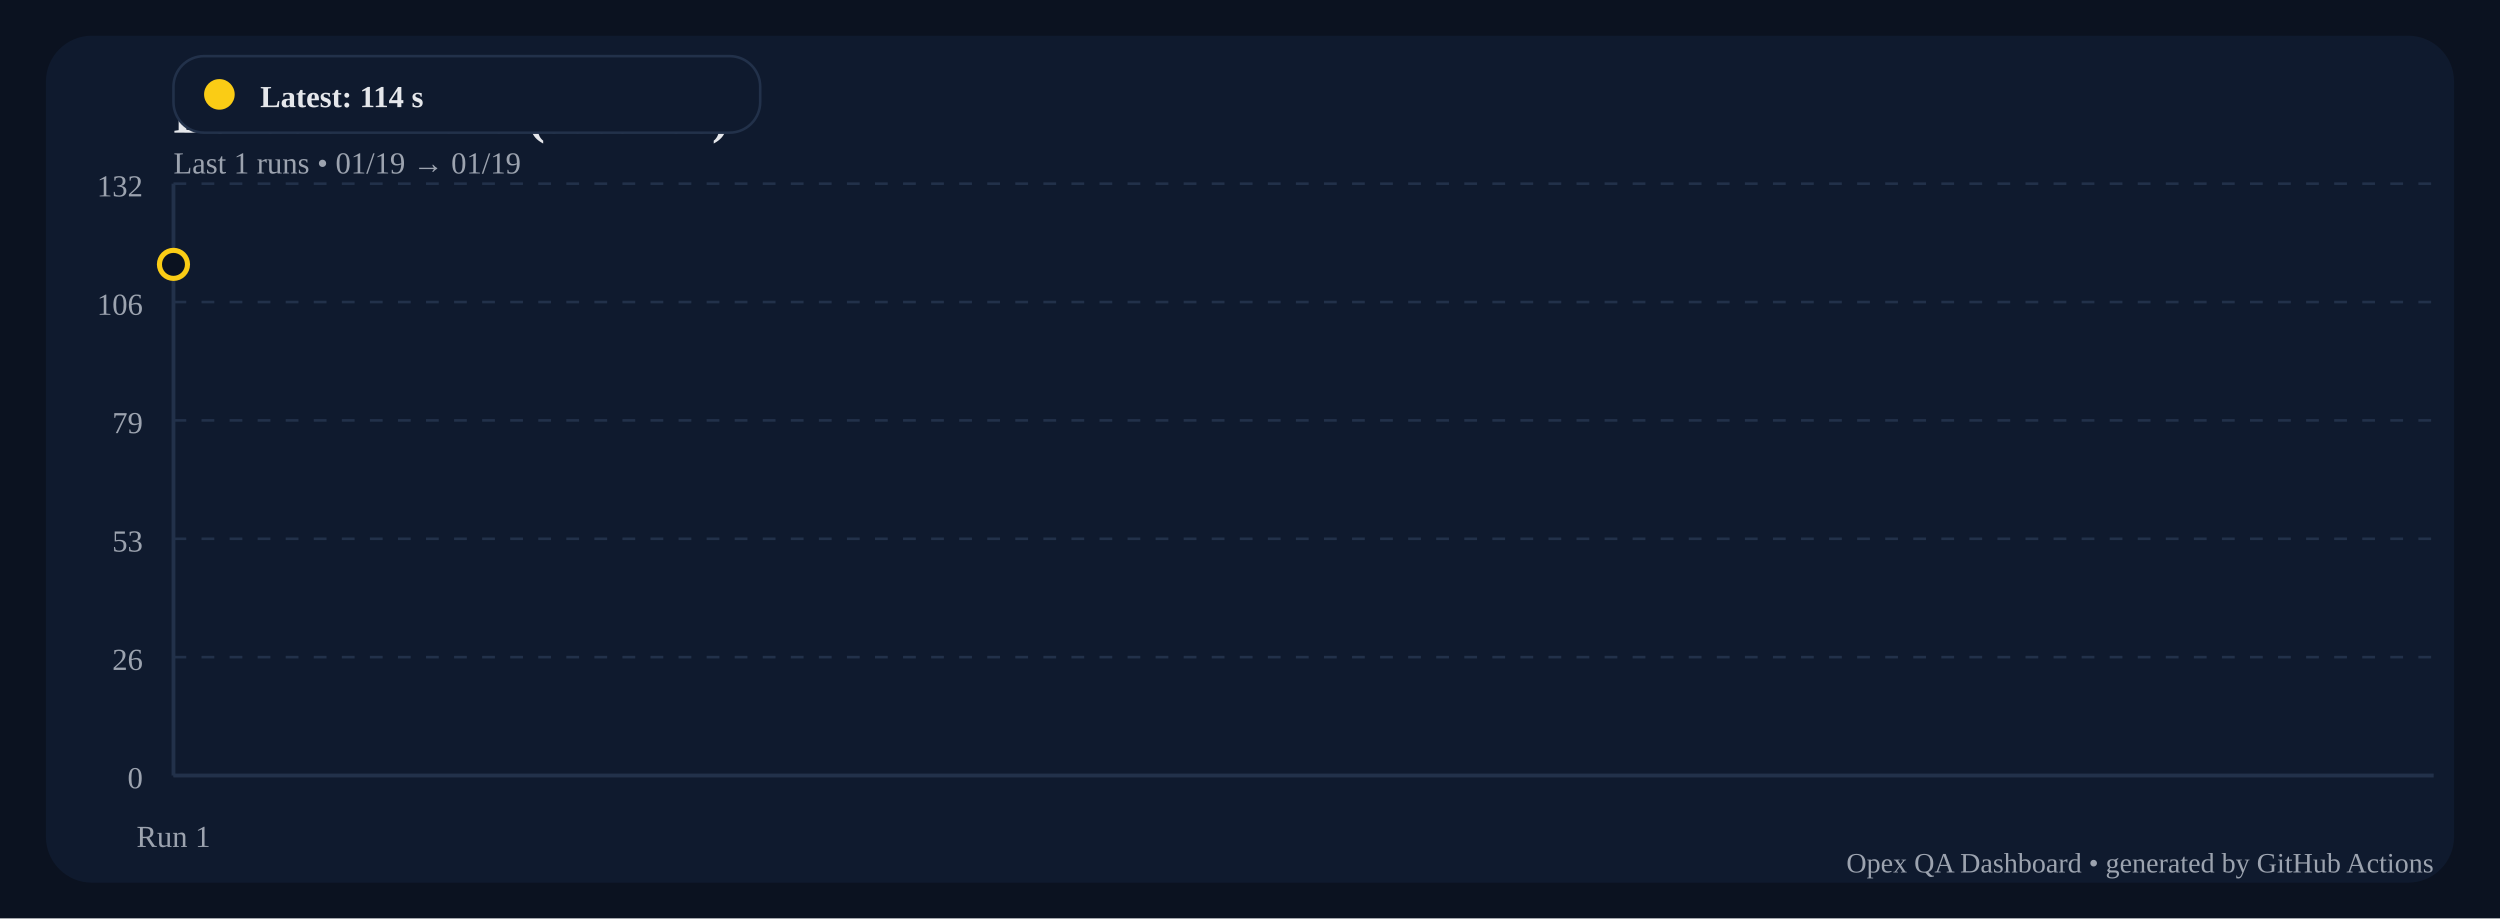
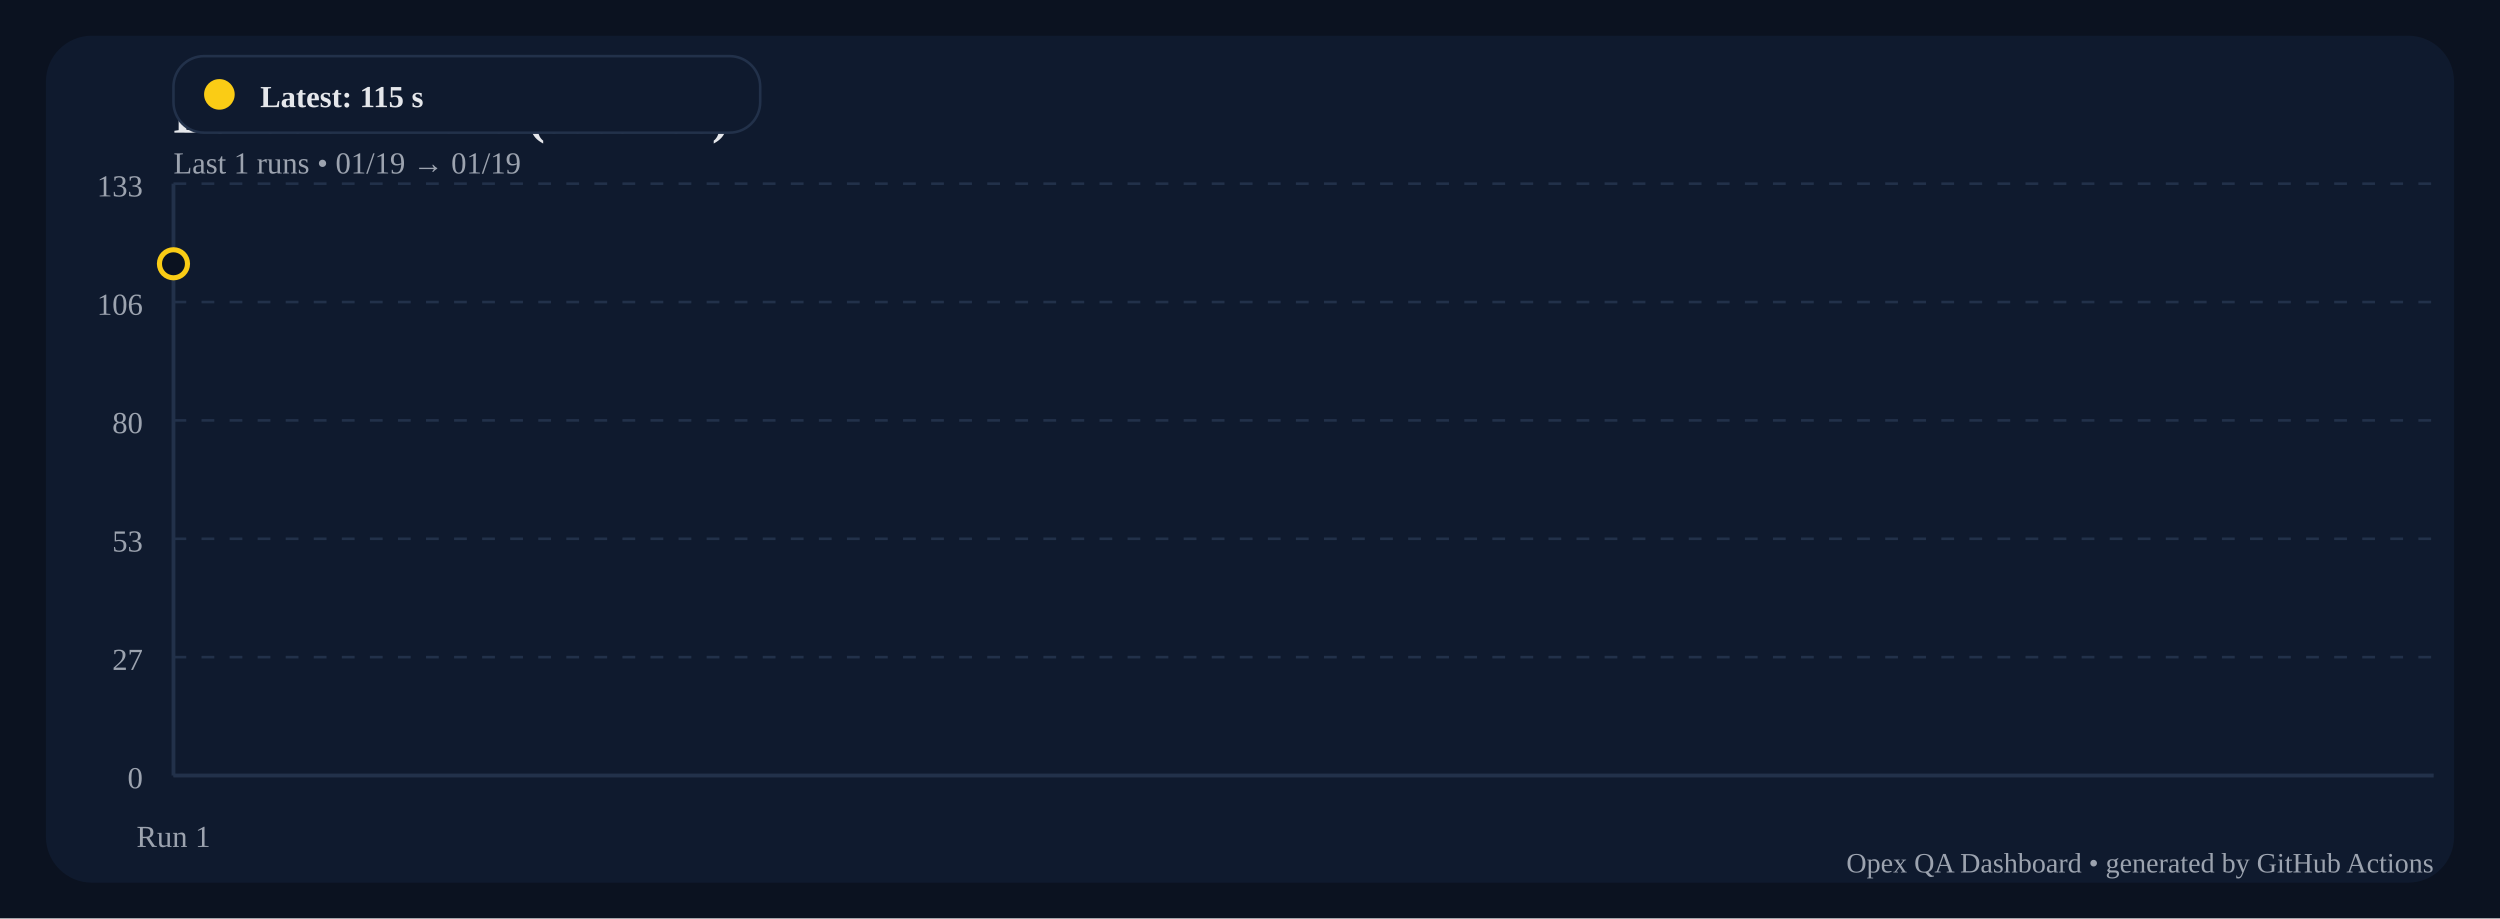
<svg xmlns="http://www.w3.org/2000/svg" width="980" height="360" viewBox="0 0 980 360">
  <defs>
    <linearGradient id="lineGlow_duration.svg" x1="0" y1="0" x2="1" y2="0">
      <stop offset="0" stop-color="#facc15" stop-opacity="0.15" />
      <stop offset="1" stop-color="#facc15" stop-opacity="0.45" />
    </linearGradient>
  </defs>
  <rect x="0" y="0" width="980" height="360" fill="#0b1220" />
  <rect x="18" y="14" width="944" height="332" rx="18" fill="#0f1a2e" />
  <text x="68" y="52" fill="#e5e7eb" font-size="20" font-weight="800">Duration Trend (seconds)</text>
  <text x="68" y="68" fill="#9ca3af" font-size="12">Last 1 runs • 01/19 → 01/19</text>
  <g>
    <rect x="68" y="22" rx="12" ry="12" width="230" height="30" fill="#0f1a2e" stroke="#22314a" />
    <circle cx="86" cy="37" r="6" fill="#facc15" />
    <text x="102" y="42" fill="#e5e7eb" font-size="12" font-weight="700">
-         Latest: 114 s
+         Latest: 115 s
      </text>
  </g>
  <line x1="68" y1="72" x2="954" y2="72" stroke="#22314a" stroke-dasharray="5 6" stroke-width="1" />
  <line x1="68" y1="118.4" x2="954" y2="118.4" stroke="#22314a" stroke-dasharray="5 6" stroke-width="1" />
  <line x1="68" y1="164.8" x2="954" y2="164.8" stroke="#22314a" stroke-dasharray="5 6" stroke-width="1" />
  <line x1="68" y1="211.2" x2="954" y2="211.2" stroke="#22314a" stroke-dasharray="5 6" stroke-width="1" />
  <line x1="68" y1="257.6" x2="954" y2="257.6" stroke="#22314a" stroke-dasharray="5 6" stroke-width="1" />
  <line x1="68" y1="304" x2="954" y2="304" stroke="#22314a" stroke-dasharray="5 6" stroke-width="1" />
  <line x1="68" y1="72" x2="68" y2="304" stroke="#22314a" stroke-width="1.5" />
  <line x1="68" y1="304" x2="954" y2="304" stroke="#22314a" stroke-width="1.5" />
  <text x="56" y="77" text-anchor="end" fill="#9ca3af" font-size="12">
-         132
+         133
      </text>
  <text x="56" y="123.4" text-anchor="end" fill="#9ca3af" font-size="12">
        106
      </text>
  <text x="56" y="169.8" text-anchor="end" fill="#9ca3af" font-size="12">
-         79
+         80
      </text>
  <text x="56" y="216.2" text-anchor="end" fill="#9ca3af" font-size="12">
        53
      </text>
  <text x="56" y="262.6" text-anchor="end" fill="#9ca3af" font-size="12">
-         26
+         27
      </text>
  <text x="56" y="309" text-anchor="end" fill="#9ca3af" font-size="12">
        0
      </text>
  <text x="68" y="332" text-anchor="middle" fill="#9ca3af" font-size="12">Run 1</text>
-   <path d="M 68 103.636" fill="none" stroke="url(#lineGlow_duration.svg)" stroke-width="10" stroke-linecap="round" opacity="0.65" />
-   <path d="M 68 103.636" fill="none" stroke="#facc15" stroke-width="4" stroke-linecap="round" />
-   <circle cx="68" cy="103.636" r="5.5" fill="#0b1220" stroke="#facc15" stroke-width="2" />
+   <path d="M 68 103.398" fill="none" stroke="url(#lineGlow_duration.svg)" stroke-width="10" stroke-linecap="round" opacity="0.65" />
+   <path d="M 68 103.398" fill="none" stroke="#facc15" stroke-width="4" stroke-linecap="round" />
+   <circle cx="68" cy="103.398" r="5.5" fill="#0b1220" stroke="#facc15" stroke-width="2" />
  <text x="954" y="342" text-anchor="end" fill="#9ca3af" font-size="11">
      Opex QA Dashboard • generated by GitHub Actions
    </text>
</svg>
